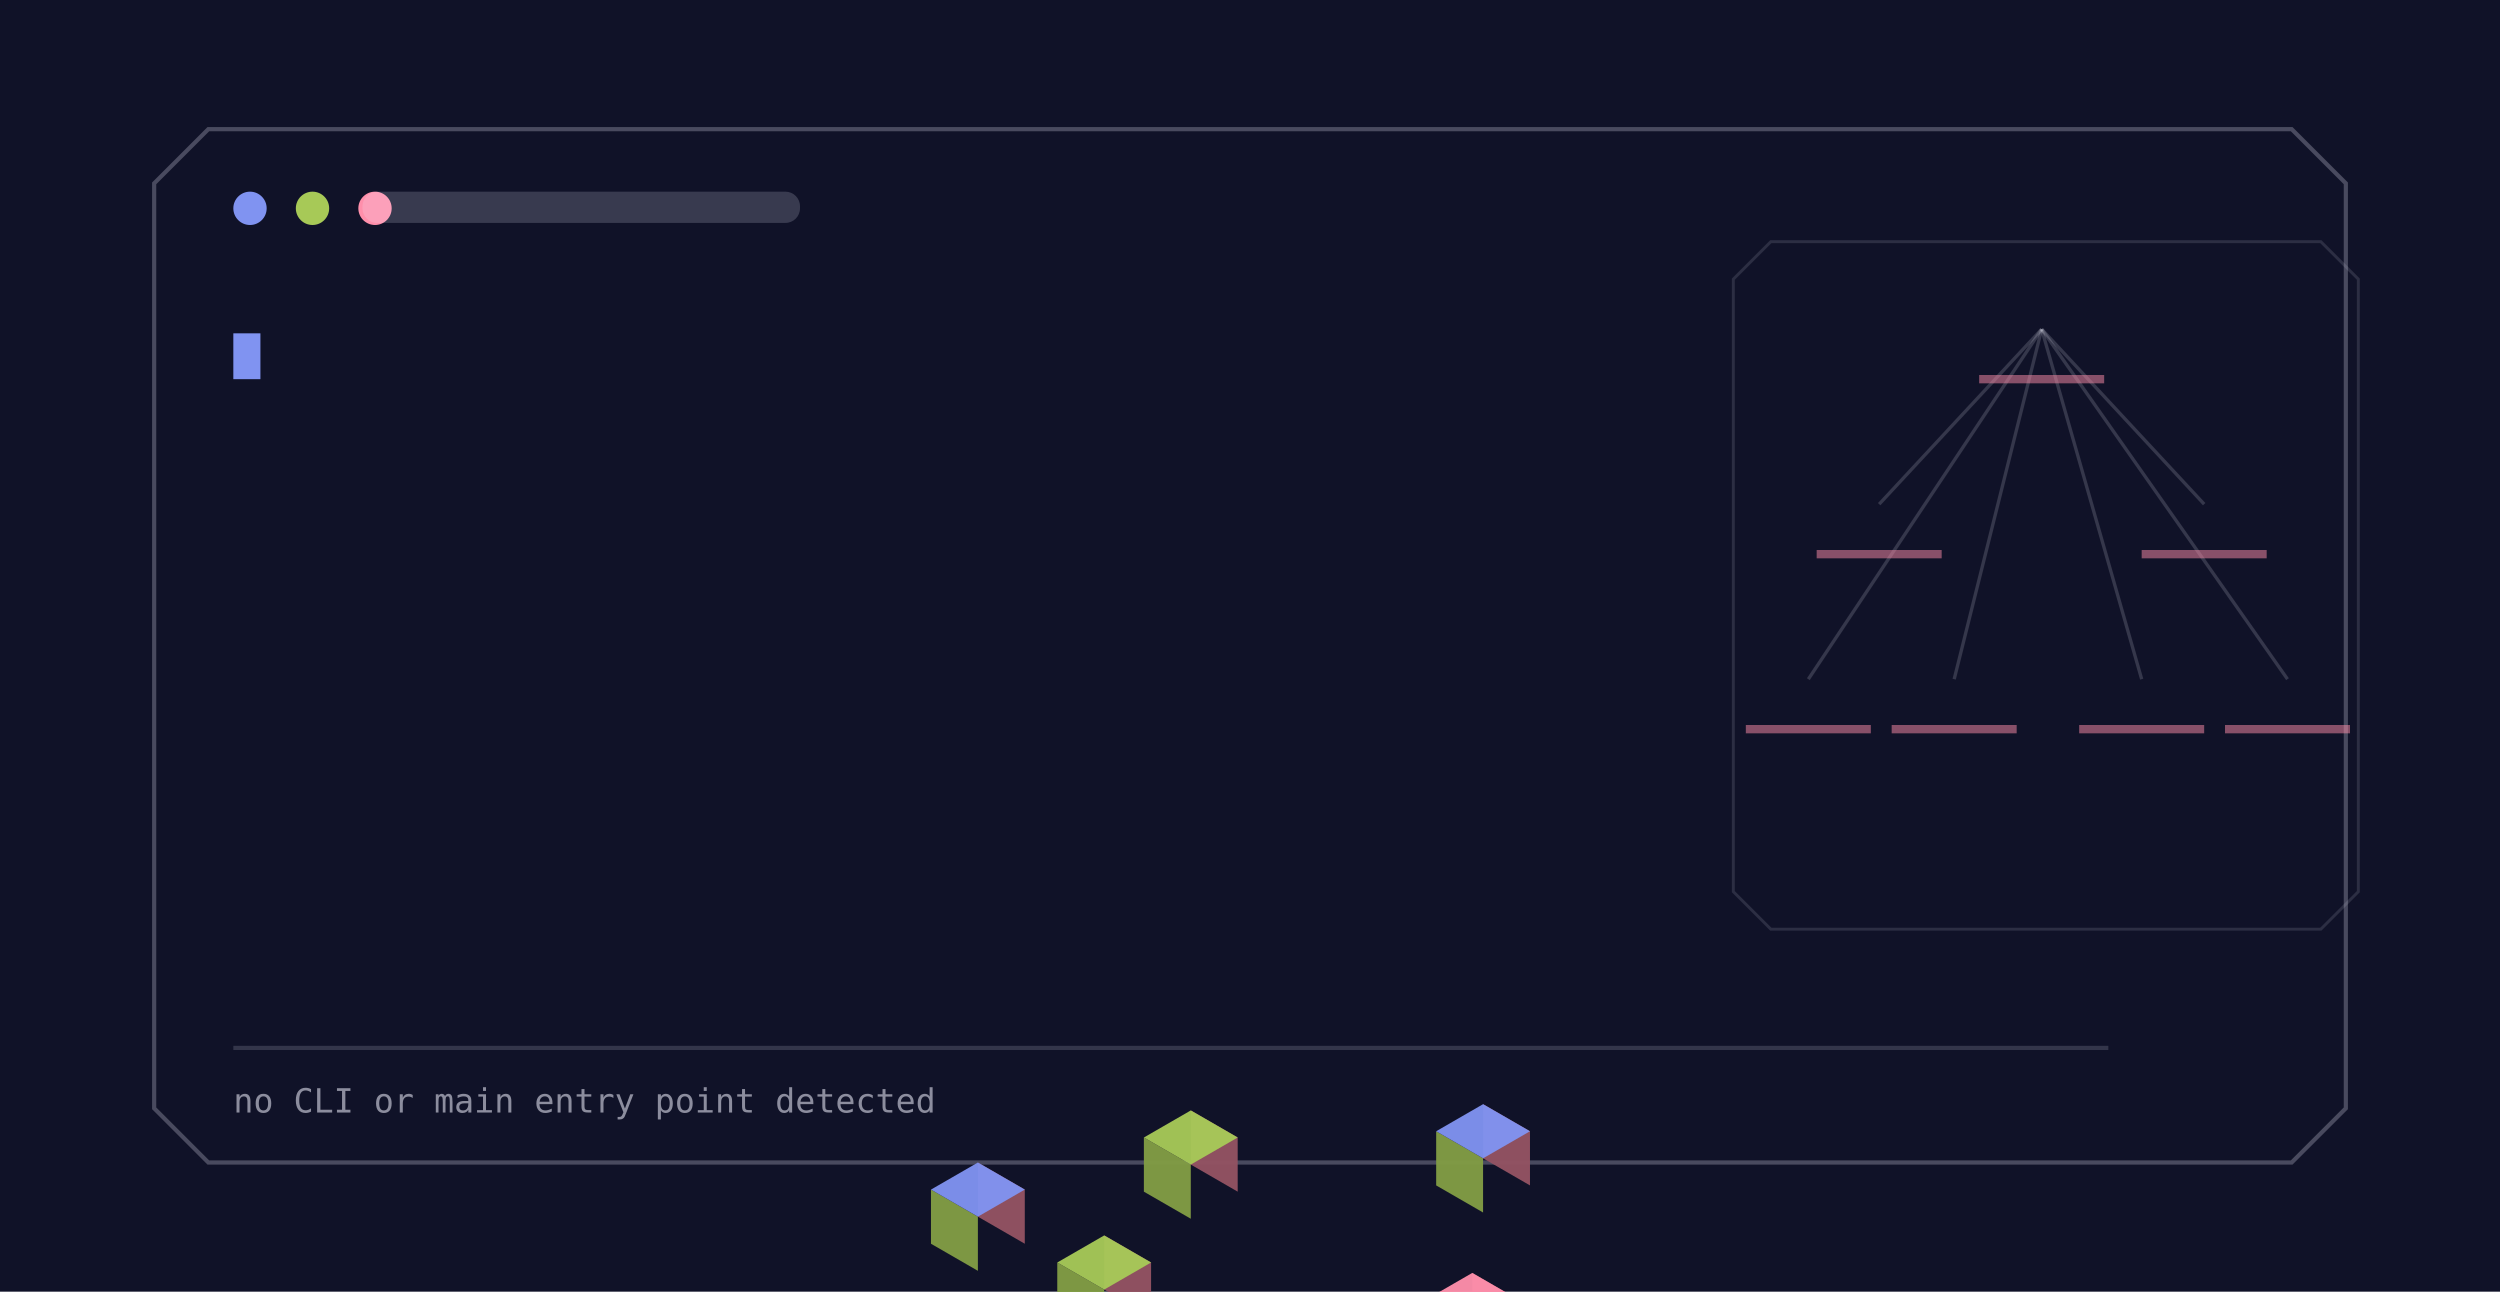
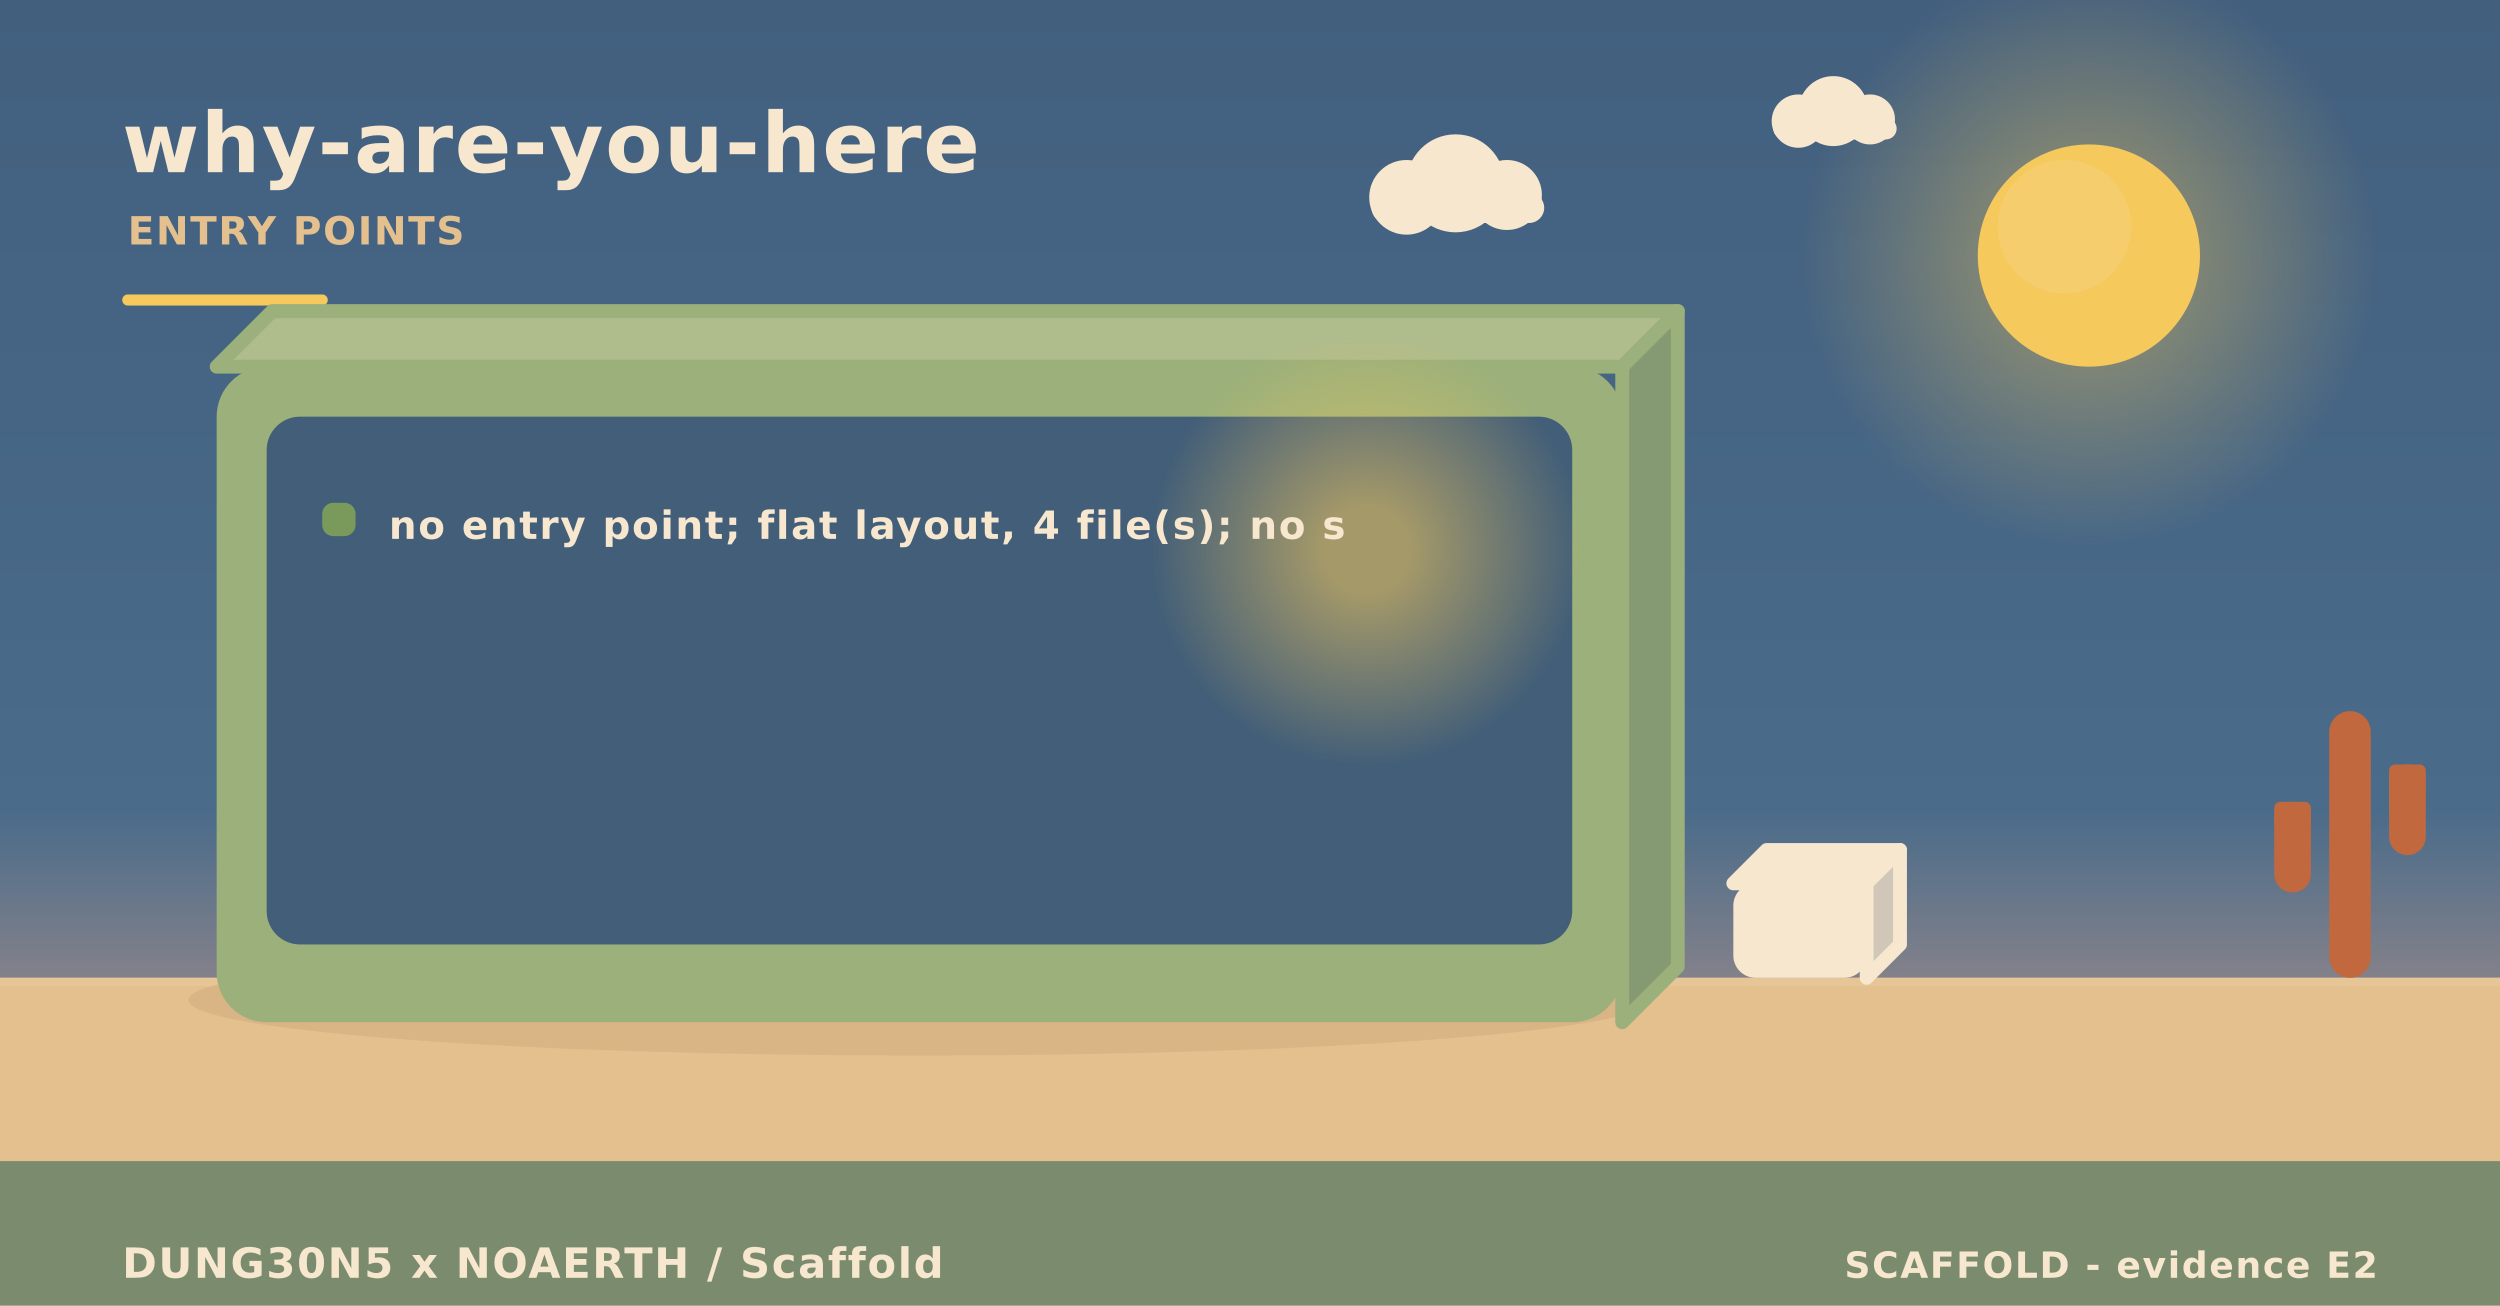
- <svg xmlns="http://www.w3.org/2000/svg" viewBox="0 0 1200 620" width="1200" height="620" role="img" aria-label="why-are-you-here command surface">
-   <rect width="1200" height="620" fill="#101228" />
-   <defs>
-     <linearGradient id="gt" x1="0" y1="0" x2="1" y2="1">
-       <stop offset="0%" stop-color="#8093f1" />
-       <stop offset="100%" stop-color="#a7c957" />
-     </linearGradient>
-   </defs>
-   <path d="M100.00,62.00 H1100.00 L1126.00,88.00 V532.00 L1100.00,558.00 H100.00 L74.00,532.00 V88.00 Z" fill="none" stroke="rgba(242,242,255,0.300)" stroke-width="2.00" opacity="0.85" />
-   <circle cx="120.00" cy="100.00" r="8.00" fill="#8093f1" opacity="1.00" />
-   <circle cx="150.00" cy="100.00" r="8.00" fill="#a7c957" opacity="1.00" />
-   <circle cx="180.00" cy="100.00" r="8.00" fill="#ff8fab" opacity="1.00" />
-   <rect x="174.00" y="92.00" width="210.00" height="15.00" rx="7.00" fill="rgba(242,242,255,0.180)" opacity="1.00" />
-   <text x="112" y="148" font-family="ui-monospace,SFMono-Regular,Menlo,monospace" font-size="21" fill="rgba(242,242,255,0.800)" opacity="0">no entry point; flat layout, 4 file(s); no source<animate attributeName="opacity" values="0;1;1;0" dur="1.5s" begin="0.0s" repeatCount="indefinite" />
-   </text>
-   <rect x="112" y="160" width="13" height="22" fill="#8093f1">
-     <animate attributeName="opacity" values="1;0;1" dur="1.05s" begin="0s" repeatCount="indefinite" />
-   </rect>
-   <path d="M850.00,116.00 H1114.00 L1132.00,134.00 V428.00 L1114.00,446.00 H850.00 L832.00,428.00 V134.00 Z" fill="none" stroke="rgba(242,242,255,0.180)" stroke-width="1.40" opacity="0.70" />
-   <line x1="980.00" y1="158.00" x2="902.00" y2="242.00" stroke="rgba(242,242,255,0.300)" stroke-width="1.60" opacity="0.55" />
-   <line x1="980.00" y1="158.00" x2="1058.00" y2="242.00" stroke="rgba(242,242,255,0.300)" stroke-width="1.60" opacity="0.55" />
-   <line x1="980.00" y1="158.00" x2="868.00" y2="326.00" stroke="rgba(242,242,255,0.300)" stroke-width="1.60" opacity="0.55" />
-   <line x1="980.00" y1="158.00" x2="938.00" y2="326.00" stroke="rgba(242,242,255,0.300)" stroke-width="1.60" opacity="0.55" />
-   <line x1="980.00" y1="158.00" x2="1028.00" y2="326.00" stroke="rgba(242,242,255,0.300)" stroke-width="1.60" opacity="0.55" />
-   <line x1="980.00" y1="158.00" x2="1098.00" y2="326.00" stroke="rgba(242,242,255,0.300)" stroke-width="1.60" opacity="0.55" />
-   <polygon points="711.87,556.00 734.39,569.00 734.39,543.00 711.87,530.00" fill="#945363" opacity="0.95" />
-   <polygon points="689.36,569.00 711.87,582.00 711.87,556.00 689.36,543.00" fill="#829d44" opacity="0.95" />
-   <polygon points="711.87,530.00 734.39,543.00 711.87,556.00 689.36,543.00" fill="#8093f1" opacity="0.95" />
+ <svg xmlns="http://www.w3.org/2000/svg" width="900" height="470" viewBox="0 0 900 470" role="img" aria-label="why-are-you-here - how it is operated">
+   <linearGradient id="skyt" x1="0" y1="0" x2="0" y2="1">
+     <stop offset="0" stop-color="#425f7e" />
+     <stop offset="0.62" stop-color="#4a6b8a" />
+     <stop offset="1" stop-color="#f3ad8a" />
+   </linearGradient>
+   <rect width="900" height="470" fill="url(#skyt)" />
+   <radialGradient id="sunt">
+     <stop offset="0.35" stop-color="#f5c95c" stop-opacity="0.34" />
+     <stop offset="1" stop-color="#f5c95c" stop-opacity="0" />
+   </radialGradient>
+   <circle cx="752" cy="92" r="104" fill="url(#sunt)" />
+   <circle cx="752" cy="92" r="40" fill="#f5c95c" />
+   <circle cx="743.2" cy="81.6" r="24" fill="#f5d27e" opacity="0.5" />
  <g>
-     <rect x="950.00" y="180.00" width="60.00" height="4.00" rx="0.00" fill="rgba(255,143,171,0.500)" opacity="1.00" />
-     <animate attributeName="opacity" values="0.25;1.0;0.25" dur="14.9s" begin="0.0s" repeatCount="indefinite" />
+     <circle cx="524" cy="66" r="17.64" fill="#f6e7ce" />
+     <circle cx="506.36" cy="71.04" r="13.44" fill="#f6e7ce" />
+     <circle cx="542.48" cy="70.2" r="12.6" fill="#f6e7ce" />
+     <rect x="493.76" y="69.36" width="62.16" height="10.92" rx="5.46" fill="#f6e7ce" />
+     <animateTransform attributeName="transform" type="translate" values="0 0;24 0;0 0" dur="36s" begin="0s" repeatCount="indefinite" />
  </g>
-   <polygon points="571.58,559.00 594.09,572.00 594.09,546.00 571.58,533.00" fill="#945363" opacity="0.95" />
-   <polygon points="549.06,572.00 571.58,585.00 571.58,559.00 549.06,546.00" fill="#829d44" opacity="0.95" />
-   <polygon points="571.58,533.00 594.09,546.00 571.58,559.00 549.06,546.00" fill="#a7c957" opacity="0.95" />
  <g>
-     <rect x="872.00" y="264.00" width="60.00" height="4.00" rx="0.00" fill="rgba(255,143,171,0.500)" opacity="1.00" />
-     <animate attributeName="opacity" values="0.25;1.0;0.25" dur="14.9s" begin="0.4s" repeatCount="indefinite" />
+     <circle cx="660" cy="40" r="12.6" fill="#f6e7ce" />
+     <circle cx="647.4" cy="43.6" r="9.6" fill="#f6e7ce" />
+     <circle cx="673.2" cy="43" r="9" fill="#f6e7ce" />
+     <rect x="638.4" y="42.4" width="44.4" height="7.8" rx="3.9" fill="#f6e7ce" />
+     <animateTransform attributeName="transform" type="translate" values="0 0;-18 0;0 0" dur="46s" begin="3s" repeatCount="indefinite" />
  </g>
-   <polygon points="706.68,637.00 729.19,650.00 729.19,624.00 706.68,611.00" fill="#945363" opacity="0.95" />
-   <polygon points="684.16,650.00 706.68,663.00 706.68,637.00 684.16,624.00" fill="#829d44" opacity="0.95" />
-   <polygon points="706.68,611.00 729.19,624.00 706.68,637.00 684.16,624.00" fill="#ff8fab" opacity="0.95" />
+   <rect x="0" y="352" width="900" height="118" fill="#e3c08d" />
+   <rect x="0" y="352" width="900" height="3" fill="#e6c596" />
+   <text x="44" y="62" font-family="Verdana,DejaVu Sans,sans-serif" font-size="30" font-weight="700" letter-spacing="0.6" fill="#f6e7ce" text-anchor="start">why-are-you-here</text>
+   <text x="46" y="88" font-family="Verdana,DejaVu Sans,sans-serif" font-size="14" font-weight="700" letter-spacing="0.6" fill="#e3c08d" text-anchor="start">ENTRY POINTS</text>
+   <rect x="44" y="106" width="74" height="4" rx="2" fill="#f5c95c" />
+   <ellipse cx="331" cy="360" rx="263.2" ry="20" fill="rgba(138,90,68,0.11)" />
+   <path d="M78,132 L584,132 L604,112 L98,112 Z" fill="#afbc8c" stroke="#9bb07a" stroke-width="5" stroke-linejoin="round" />
+   <path d="M584,132 L604,112 L604,348 L584,368 Z" fill="#859972" stroke="#9bb07a" stroke-width="5" stroke-linejoin="round" />
+   <rect x="78" y="132" width="506" height="236" rx="18" fill="#9bb07a" />
+   <rect x="96" y="150" width="470" height="190" rx="12" fill="#3d5978" opacity="0.94" />
+   <radialGradient id="lamp51120">
+     <stop offset="0.2" stop-color="#f5c95c" stop-opacity="0.55" />
+     <stop offset="1" stop-color="#f5c95c" stop-opacity="0" />
+   </radialGradient>
+   <circle cx="492" cy="198" r="78" fill="url(#lamp51120)" />
+   <rect x="116" y="181" width="12" height="12" rx="4" fill="#7a9a5c" />
  <g>
-     <rect x="1028.00" y="264.00" width="60.00" height="4.00" rx="0.00" fill="rgba(255,143,171,0.500)" opacity="1.00" />
-     <animate attributeName="opacity" values="0.25;1.0;0.25" dur="14.9s" begin="0.8s" repeatCount="indefinite" />
+     <text x="140" y="194" font-family="Verdana,DejaVu Sans,sans-serif" font-size="14" font-weight="700" letter-spacing="0.6" fill="#f6e7ce" text-anchor="start">no entry point; flat layout, 4 file(s); no s</text>
+     <animateTransform attributeName="transform" type="translate" values="0 10;0 0" dur="0.7s" begin="0.4s" fill="freeze" />
  </g>
-   <polygon points="469.39,584.00 491.90,597.00 491.90,571.00 469.39,558.00" fill="#945363" opacity="0.95" />
-   <polygon points="446.87,597.00 469.39,610.00 469.39,584.00 446.87,571.00" fill="#829d44" opacity="0.95" />
-   <polygon points="469.39,558.00 491.90,571.00 469.39,584.00 446.87,571.00" fill="#8093f1" opacity="0.95" />
-   <g>
-     <rect x="838.00" y="348.00" width="60.00" height="4.00" rx="0.00" fill="rgba(255,143,171,0.500)" opacity="1.00" />
-     <animate attributeName="opacity" values="0.25;1.0;0.25" dur="14.9s" begin="1.2s" repeatCount="indefinite" />
-   </g>
-   <polygon points="530.01,619.00 552.52,632.00 552.52,606.00 530.01,593.00" fill="#945363" opacity="0.95" />
-   <polygon points="507.49,632.00 530.01,645.00 530.01,619.00 507.49,606.00" fill="#829d44" opacity="0.95" />
-   <polygon points="530.01,593.00 552.52,606.00 530.01,619.00 507.49,606.00" fill="#a7c957" opacity="0.95" />
-   <g>
-     <rect x="908.00" y="348.00" width="60.00" height="4.00" rx="0.00" fill="rgba(255,143,171,0.500)" opacity="1.00" />
-     <animate attributeName="opacity" values="0.25;1.0;0.25" dur="14.9s" begin="1.6s" repeatCount="indefinite" />
-   </g>
-   <polygon points="607.95,664.00 630.47,677.00 630.47,651.00 607.95,638.00" fill="#945363" opacity="0.95" />
-   <polygon points="585.43,677.00 607.95,690.00 607.95,664.00 585.43,651.00" fill="#829d44" opacity="0.95" />
-   <polygon points="607.95,638.00 630.47,651.00 607.95,664.00 585.43,651.00" fill="#ff8fab" opacity="0.95" />
-   <g>
-     <rect x="998.00" y="348.00" width="60.00" height="4.00" rx="0.00" fill="rgba(255,143,171,0.500)" opacity="1.00" />
-     <animate attributeName="opacity" values="0.25;1.0;0.25" dur="14.9s" begin="2.0s" repeatCount="indefinite" />
-   </g>
-   <polygon points="668.57,699.00 691.09,712.00 691.09,686.00 668.57,673.00" fill="#945363" opacity="0.95" />
-   <polygon points="646.05,712.00 668.57,725.00 668.57,699.00 646.05,686.00" fill="#829d44" opacity="0.95" />
-   <polygon points="668.57,673.00 691.09,686.00 668.57,699.00 646.05,686.00" fill="#8093f1" opacity="0.95" />
-   <g>
-     <rect x="1068.00" y="348.00" width="60.00" height="4.00" rx="0.00" fill="rgba(255,143,171,0.500)" opacity="1.00" />
-     <animate attributeName="opacity" values="0.25;1.0;0.25" dur="14.9s" begin="2.4s" repeatCount="indefinite" />
-   </g>
-   <rect x="112.00" y="502.00" width="900.00" height="2.00" rx="0.00" fill="rgba(242,242,255,0.160)" opacity="1.00" />
-   <text x="112" y="534" font-family="ui-monospace,Menlo,monospace" font-size="16" fill="rgba(242,242,255,0.550)">no CLI or main entry point detected</text>
+   <path d="M624,318 L672,318 L684,306 L636,306 Z" fill="#f6e7ce" stroke="#f6e7ce" stroke-width="5" stroke-linejoin="round" />
+   <path d="M672,318 L684,306 L684,340 L672,352 Z" fill="#d1c7b8" stroke="#f6e7ce" stroke-width="5" stroke-linejoin="round" />
+   <rect x="624" y="318" width="48" height="34" rx="8" fill="#f6e7ce" />
+   <rect x="838.52" y="256" width="14.96" height="96" rx="7.48" fill="#c1683f" />
+   <rect x="818.72" y="288.64" width="13.2" height="32.64" rx="6.6" fill="#c1683f" />
+   <rect x="818.72" y="288.64" width="13.2" height="9.6" rx="2.2" fill="#c1683f" />
+   <rect x="860.08" y="275.2" width="13.2" height="32.64" rx="6.6" fill="#c1683f" />
+   <rect x="860.08" y="275.2" width="13.2" height="9.6" rx="2.2" fill="#c1683f" />
+   <rect x="0" y="418" width="900" height="52" rx="0" fill="#75886c" opacity="0.94" />
+   <text x="44" y="460" font-family="Verdana,DejaVu Sans,sans-serif" font-size="15" font-weight="700" letter-spacing="0.6" fill="#f6e7ce" text-anchor="start">DUNG30N5 x NOAERTH  /  Scaffold</text>
+   <text x="856" y="460" font-family="Verdana,DejaVu Sans,sans-serif" font-size="13" font-weight="700" letter-spacing="0.6" fill="#f6e7ce" text-anchor="end">SCAFFOLD  -  evidence E2</text>
</svg>
